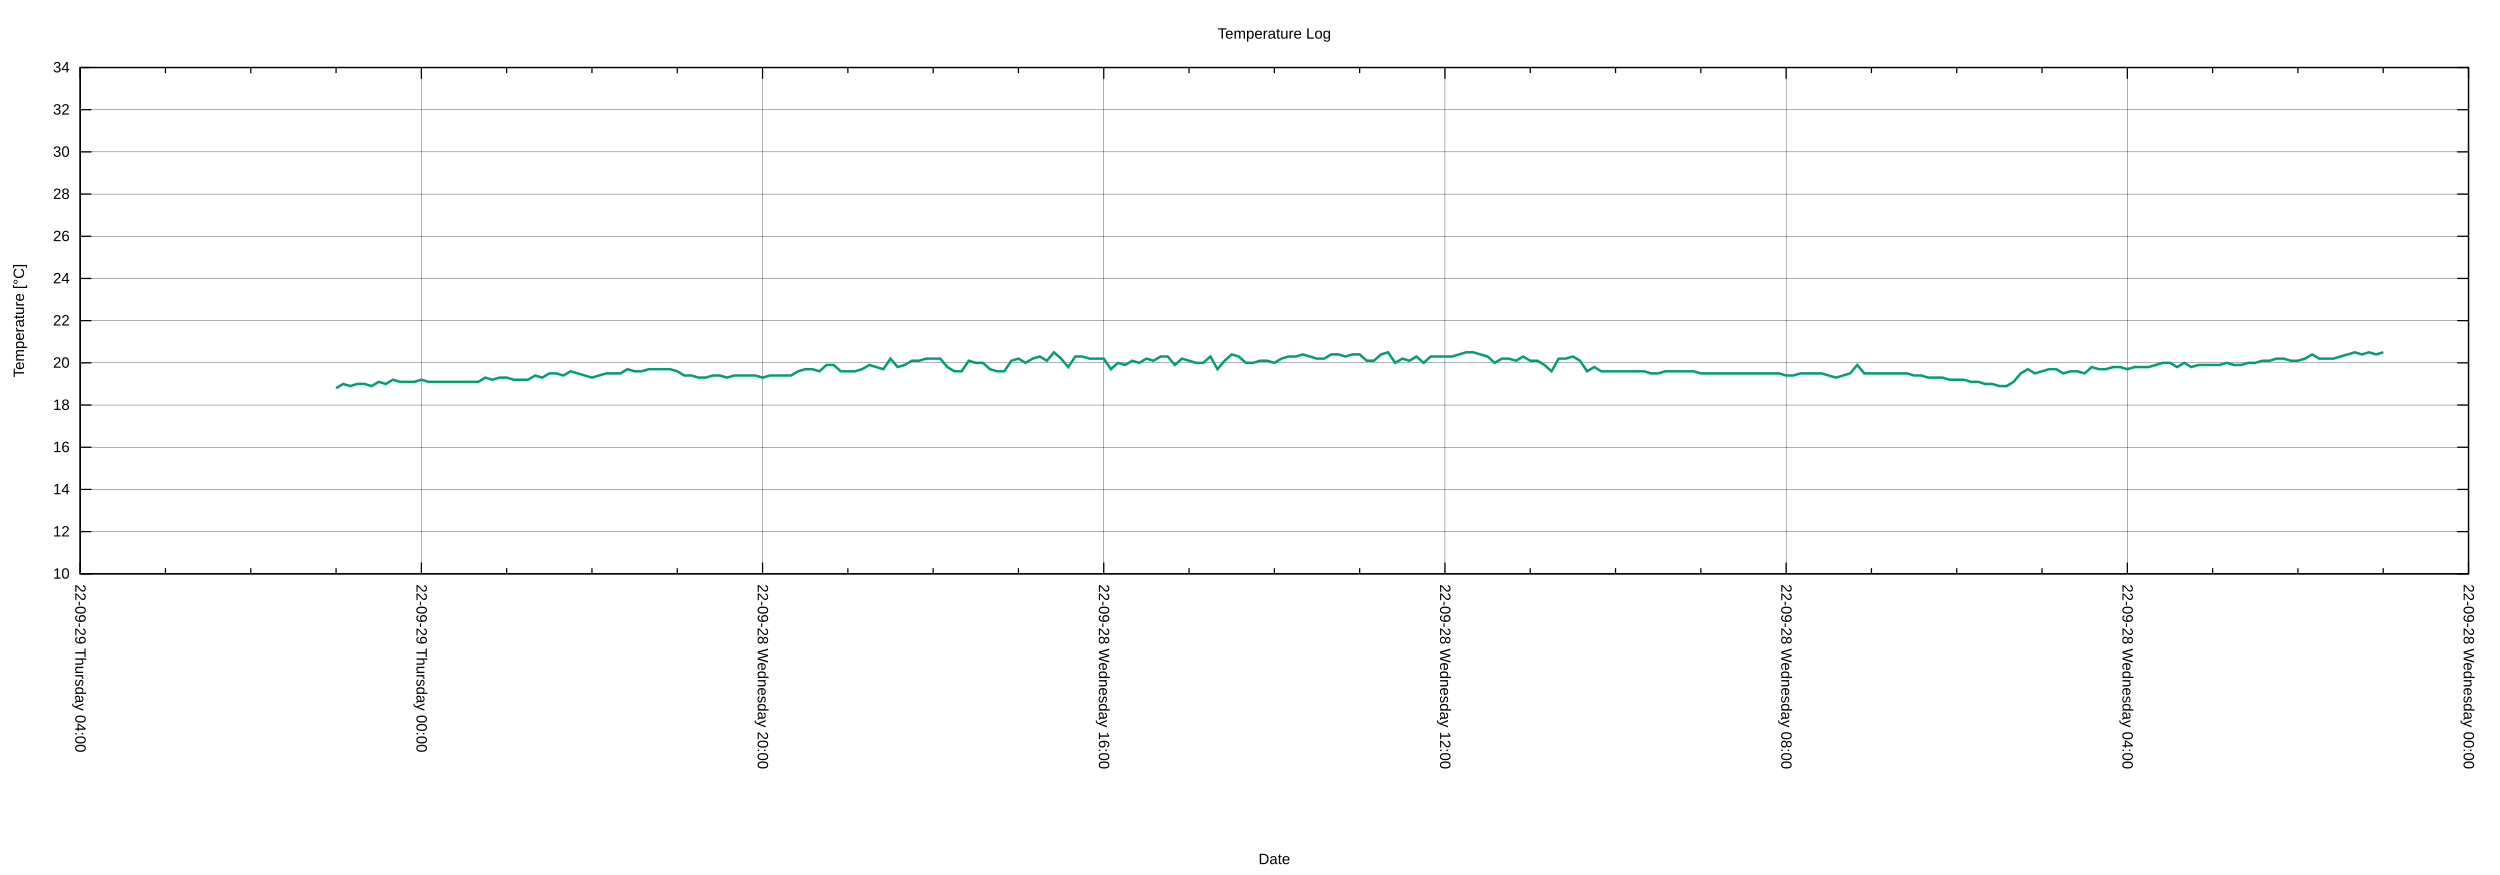
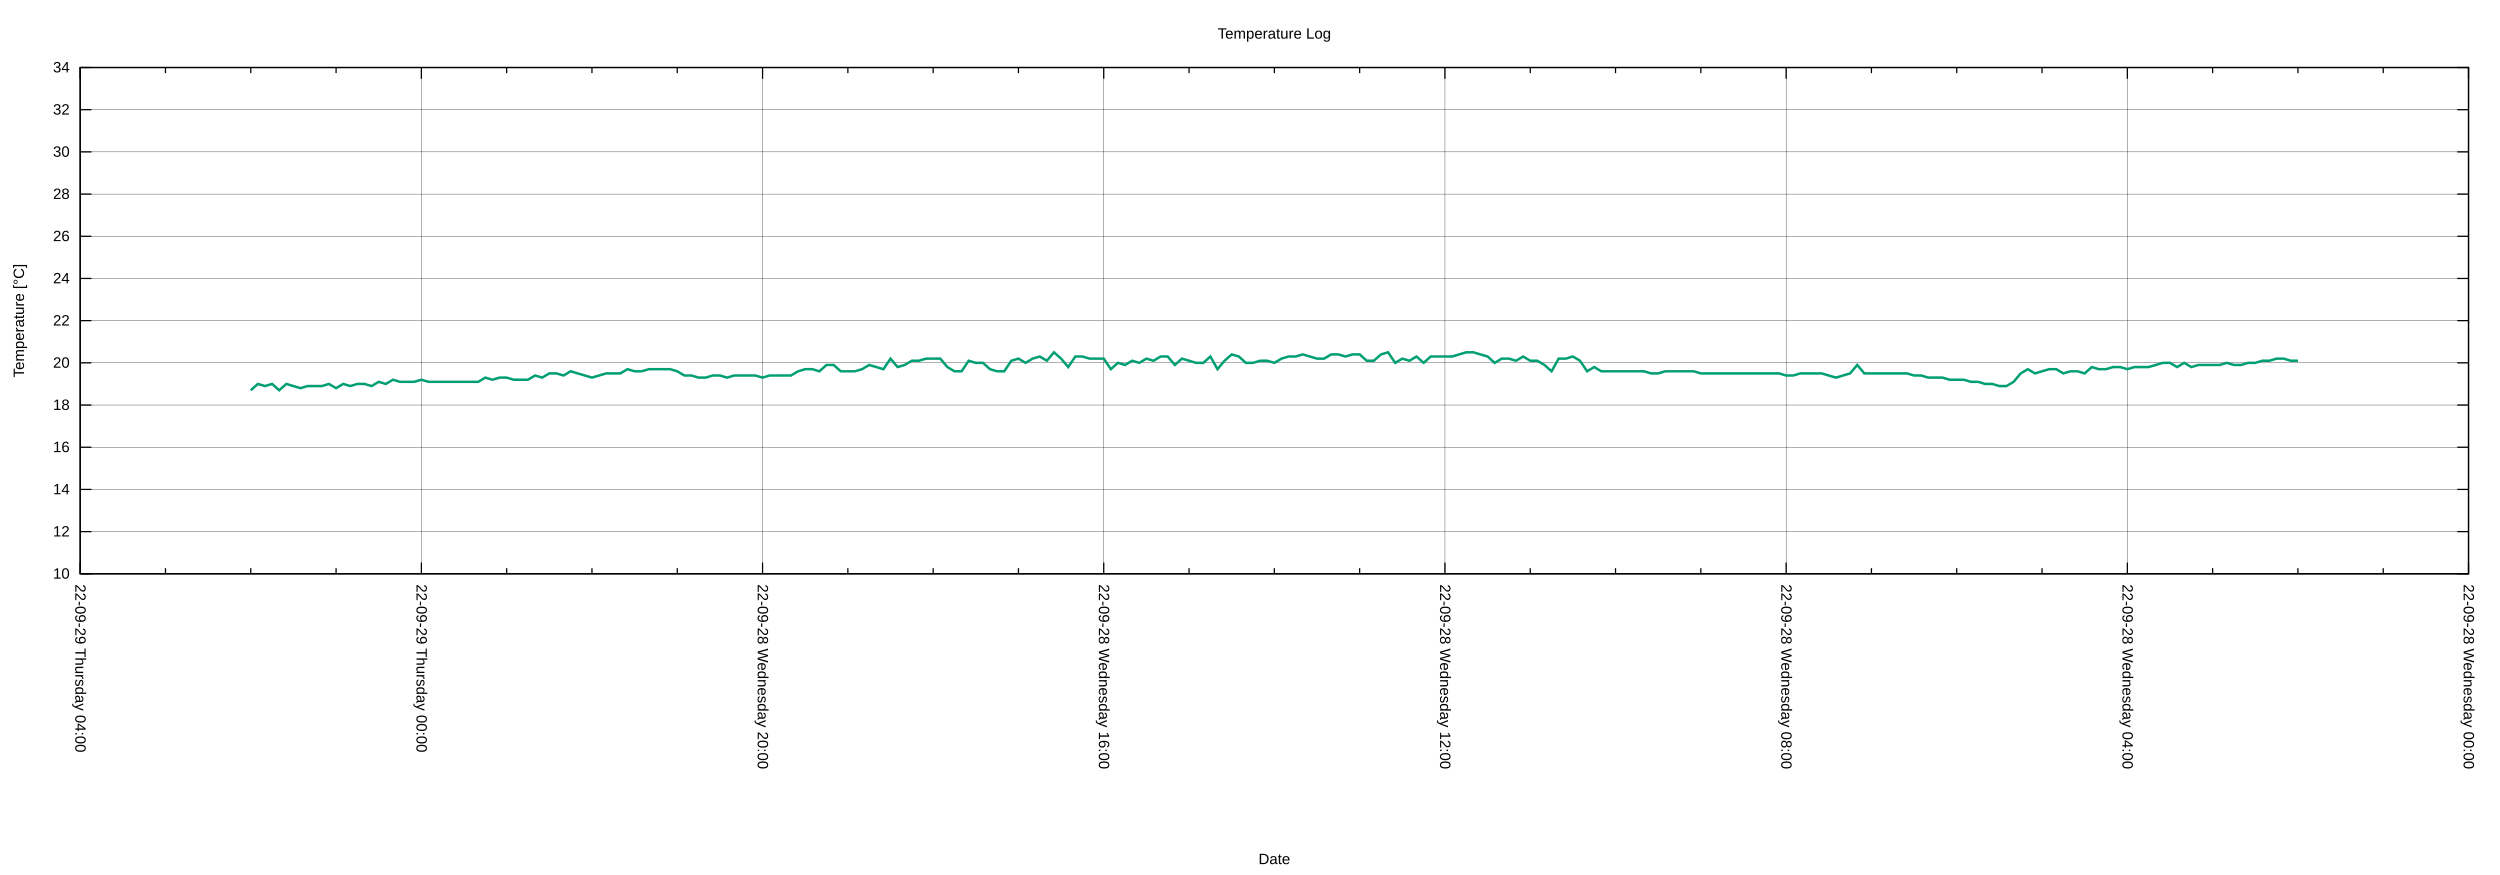
<svg xmlns="http://www.w3.org/2000/svg" xmlns:xlink="http://www.w3.org/1999/xlink" width="2000" height="700" viewBox="0 0 2000 700">
  <g id="gnuplot_canvas">
    <rect x="0" y="0" width="2000" height="700" fill="none" />
    <defs>
      <circle id="gpDot" r="0.5" stroke-width="0.5" stroke="currentColor" />
      <path id="gpPt0" stroke-width="0.222" stroke="currentColor" d="M-1,0 h2 M0,-1 v2" />
      <path id="gpPt1" stroke-width="0.222" stroke="currentColor" d="M-1,-1 L1,1 M1,-1 L-1,1" />
      <path id="gpPt2" stroke-width="0.222" stroke="currentColor" d="M-1,0 L1,0 M0,-1 L0,1 M-1,-1 L1,1 M-1,1 L1,-1" />
      <rect id="gpPt3" stroke-width="0.222" stroke="currentColor" x="-1" y="-1" width="2" height="2" />
      <rect id="gpPt4" stroke-width="0.222" stroke="currentColor" fill="currentColor" x="-1" y="-1" width="2" height="2" />
      <circle id="gpPt5" stroke-width="0.222" stroke="currentColor" cx="0" cy="0" r="1" />
      <use xlink:href="#gpPt5" id="gpPt6" fill="currentColor" stroke="none" />
      <path id="gpPt7" stroke-width="0.222" stroke="currentColor" d="M0,-1.33 L-1.33,0.67 L1.33,0.67 z" />
      <use xlink:href="#gpPt7" id="gpPt8" fill="currentColor" stroke="none" />
      <use xlink:href="#gpPt7" id="gpPt9" stroke="currentColor" transform="rotate(180)" />
      <use xlink:href="#gpPt9" id="gpPt10" fill="currentColor" stroke="none" />
      <use xlink:href="#gpPt3" id="gpPt11" stroke="currentColor" transform="rotate(45)" />
      <use xlink:href="#gpPt11" id="gpPt12" fill="currentColor" stroke="none" />
      <path id="gpPt13" stroke-width="0.222" stroke="currentColor" d="M0,1.330 L1.265,0.411 L0.782,-1.067 L-0.782,-1.076 L-1.265,0.411 z" />
      <use xlink:href="#gpPt13" id="gpPt14" fill="currentColor" stroke="none" />
      <filter id="textbox" filterUnits="objectBoundingBox" x="0" y="0" height="1" width="1">
        <feFlood flood-color="white" flood-opacity="1" result="bgnd" />
        <feComposite in="SourceGraphic" in2="bgnd" operator="atop" />
      </filter>
      <filter id="greybox" filterUnits="objectBoundingBox" x="0" y="0" height="1" width="1">
        <feFlood flood-color="lightgrey" flood-opacity="1" result="grey" />
        <feComposite in="SourceGraphic" in2="grey" operator="atop" />
      </filter>
    </defs>
    <g fill="none" color="white" stroke="currentColor" stroke-width="1.00" stroke-linecap="butt" stroke-linejoin="miter">
</g>
    <g fill="none" color="black" stroke="currentColor" stroke-width="1.00" stroke-linecap="butt" stroke-linejoin="miter">
</g>
    <g fill="none" color="black" stroke="black" stroke-width="0.25" stroke-linecap="butt" stroke-linejoin="miter">
</g>
    <g fill="none" color="black" stroke="currentColor" stroke-width="0.25" stroke-linecap="butt" stroke-linejoin="miter">
      <path stroke="black" class="gridline" d="M64.14,459.04 L1974.82,459.04  " />
    </g>
    <g fill="none" color="black" stroke="black" stroke-width="1.00" stroke-linecap="butt" stroke-linejoin="miter">
</g>
    <g fill="none" color="black" stroke="currentColor" stroke-width="1.00" stroke-linecap="butt" stroke-linejoin="miter">
      <path stroke="black" d="M64.14,459.04 L73.14,459.04 M1974.82,459.04 L1965.82,459.04  " />
      <g transform="translate(55.75,462.94)" stroke="none" fill="black" font-family="Arial" font-size="12.00" text-anchor="end">
        <text>
          <tspan font-family="Arial"> 10</tspan>
        </text>
      </g>
    </g>
    <g fill="none" color="black" stroke="currentColor" stroke-width="1.00" stroke-linecap="butt" stroke-linejoin="miter">
</g>
    <g fill="none" color="black" stroke="black" stroke-width="0.25" stroke-linecap="butt" stroke-linejoin="miter">
</g>
    <g fill="none" color="black" stroke="currentColor" stroke-width="0.25" stroke-linecap="butt" stroke-linejoin="miter">
      <path stroke="black" class="gridline" d="M64.14,425.29 L1974.82,425.29  " />
    </g>
    <g fill="none" color="black" stroke="black" stroke-width="1.00" stroke-linecap="butt" stroke-linejoin="miter">
</g>
    <g fill="none" color="black" stroke="currentColor" stroke-width="1.00" stroke-linecap="butt" stroke-linejoin="miter">
      <path stroke="black" d="M64.14,425.29 L73.14,425.29 M1974.82,425.29 L1965.82,425.29  " />
      <g transform="translate(55.75,429.19)" stroke="none" fill="black" font-family="Arial" font-size="12.00" text-anchor="end">
        <text>
          <tspan font-family="Arial"> 12</tspan>
        </text>
      </g>
    </g>
    <g fill="none" color="black" stroke="currentColor" stroke-width="1.00" stroke-linecap="butt" stroke-linejoin="miter">
</g>
    <g fill="none" color="black" stroke="black" stroke-width="0.25" stroke-linecap="butt" stroke-linejoin="miter">
</g>
    <g fill="none" color="black" stroke="currentColor" stroke-width="0.25" stroke-linecap="butt" stroke-linejoin="miter">
      <path stroke="black" class="gridline" d="M64.14,391.53 L1974.82,391.53  " />
    </g>
    <g fill="none" color="black" stroke="black" stroke-width="1.00" stroke-linecap="butt" stroke-linejoin="miter">
</g>
    <g fill="none" color="black" stroke="currentColor" stroke-width="1.00" stroke-linecap="butt" stroke-linejoin="miter">
      <path stroke="black" d="M64.14,391.53 L73.14,391.53 M1974.82,391.53 L1965.82,391.53  " />
      <g transform="translate(55.75,395.43)" stroke="none" fill="black" font-family="Arial" font-size="12.00" text-anchor="end">
        <text>
          <tspan font-family="Arial"> 14</tspan>
        </text>
      </g>
    </g>
    <g fill="none" color="black" stroke="currentColor" stroke-width="1.00" stroke-linecap="butt" stroke-linejoin="miter">
</g>
    <g fill="none" color="black" stroke="black" stroke-width="0.25" stroke-linecap="butt" stroke-linejoin="miter">
</g>
    <g fill="none" color="black" stroke="currentColor" stroke-width="0.25" stroke-linecap="butt" stroke-linejoin="miter">
      <path stroke="black" class="gridline" d="M64.14,357.78 L1974.82,357.78  " />
    </g>
    <g fill="none" color="black" stroke="black" stroke-width="1.00" stroke-linecap="butt" stroke-linejoin="miter">
</g>
    <g fill="none" color="black" stroke="currentColor" stroke-width="1.00" stroke-linecap="butt" stroke-linejoin="miter">
      <path stroke="black" d="M64.14,357.78 L73.14,357.78 M1974.82,357.78 L1965.82,357.78  " />
      <g transform="translate(55.75,361.68)" stroke="none" fill="black" font-family="Arial" font-size="12.00" text-anchor="end">
        <text>
          <tspan font-family="Arial"> 16</tspan>
        </text>
      </g>
    </g>
    <g fill="none" color="black" stroke="currentColor" stroke-width="1.00" stroke-linecap="butt" stroke-linejoin="miter">
</g>
    <g fill="none" color="black" stroke="black" stroke-width="0.25" stroke-linecap="butt" stroke-linejoin="miter">
</g>
    <g fill="none" color="black" stroke="currentColor" stroke-width="0.25" stroke-linecap="butt" stroke-linejoin="miter">
      <path stroke="black" class="gridline" d="M64.14,324.03 L1974.82,324.03  " />
    </g>
    <g fill="none" color="black" stroke="black" stroke-width="1.00" stroke-linecap="butt" stroke-linejoin="miter">
</g>
    <g fill="none" color="black" stroke="currentColor" stroke-width="1.00" stroke-linecap="butt" stroke-linejoin="miter">
      <path stroke="black" d="M64.14,324.03 L73.14,324.03 M1974.82,324.03 L1965.82,324.03  " />
      <g transform="translate(55.75,327.93)" stroke="none" fill="black" font-family="Arial" font-size="12.00" text-anchor="end">
        <text>
          <tspan font-family="Arial"> 18</tspan>
        </text>
      </g>
    </g>
    <g fill="none" color="black" stroke="currentColor" stroke-width="1.00" stroke-linecap="butt" stroke-linejoin="miter">
</g>
    <g fill="none" color="black" stroke="black" stroke-width="0.25" stroke-linecap="butt" stroke-linejoin="miter">
</g>
    <g fill="none" color="black" stroke="currentColor" stroke-width="0.25" stroke-linecap="butt" stroke-linejoin="miter">
      <path stroke="black" class="gridline" d="M64.14,290.28 L1974.82,290.28  " />
    </g>
    <g fill="none" color="black" stroke="black" stroke-width="1.00" stroke-linecap="butt" stroke-linejoin="miter">
</g>
    <g fill="none" color="black" stroke="currentColor" stroke-width="1.00" stroke-linecap="butt" stroke-linejoin="miter">
      <path stroke="black" d="M64.14,290.28 L73.14,290.28 M1974.82,290.28 L1965.82,290.28  " />
      <g transform="translate(55.75,294.18)" stroke="none" fill="black" font-family="Arial" font-size="12.00" text-anchor="end">
        <text>
          <tspan font-family="Arial"> 20</tspan>
        </text>
      </g>
    </g>
    <g fill="none" color="black" stroke="currentColor" stroke-width="1.00" stroke-linecap="butt" stroke-linejoin="miter">
</g>
    <g fill="none" color="black" stroke="black" stroke-width="0.25" stroke-linecap="butt" stroke-linejoin="miter">
</g>
    <g fill="none" color="black" stroke="currentColor" stroke-width="0.25" stroke-linecap="butt" stroke-linejoin="miter">
      <path stroke="black" class="gridline" d="M64.14,256.52 L1974.82,256.52  " />
    </g>
    <g fill="none" color="black" stroke="black" stroke-width="1.00" stroke-linecap="butt" stroke-linejoin="miter">
</g>
    <g fill="none" color="black" stroke="currentColor" stroke-width="1.00" stroke-linecap="butt" stroke-linejoin="miter">
      <path stroke="black" d="M64.14,256.52 L73.14,256.52 M1974.82,256.52 L1965.82,256.52  " />
      <g transform="translate(55.75,260.42)" stroke="none" fill="black" font-family="Arial" font-size="12.00" text-anchor="end">
        <text>
          <tspan font-family="Arial"> 22</tspan>
        </text>
      </g>
    </g>
    <g fill="none" color="black" stroke="currentColor" stroke-width="1.00" stroke-linecap="butt" stroke-linejoin="miter">
</g>
    <g fill="none" color="black" stroke="black" stroke-width="0.25" stroke-linecap="butt" stroke-linejoin="miter">
</g>
    <g fill="none" color="black" stroke="currentColor" stroke-width="0.25" stroke-linecap="butt" stroke-linejoin="miter">
      <path stroke="black" class="gridline" d="M64.14,222.77 L1974.82,222.77  " />
    </g>
    <g fill="none" color="black" stroke="black" stroke-width="1.00" stroke-linecap="butt" stroke-linejoin="miter">
</g>
    <g fill="none" color="black" stroke="currentColor" stroke-width="1.00" stroke-linecap="butt" stroke-linejoin="miter">
      <path stroke="black" d="M64.14,222.77 L73.14,222.77 M1974.82,222.77 L1965.82,222.77  " />
      <g transform="translate(55.75,226.67)" stroke="none" fill="black" font-family="Arial" font-size="12.00" text-anchor="end">
        <text>
          <tspan font-family="Arial"> 24</tspan>
        </text>
      </g>
    </g>
    <g fill="none" color="black" stroke="currentColor" stroke-width="1.00" stroke-linecap="butt" stroke-linejoin="miter">
</g>
    <g fill="none" color="black" stroke="black" stroke-width="0.25" stroke-linecap="butt" stroke-linejoin="miter">
</g>
    <g fill="none" color="black" stroke="currentColor" stroke-width="0.25" stroke-linecap="butt" stroke-linejoin="miter">
      <path stroke="black" class="gridline" d="M64.14,189.02 L1974.82,189.02  " />
    </g>
    <g fill="none" color="black" stroke="black" stroke-width="1.00" stroke-linecap="butt" stroke-linejoin="miter">
</g>
    <g fill="none" color="black" stroke="currentColor" stroke-width="1.00" stroke-linecap="butt" stroke-linejoin="miter">
      <path stroke="black" d="M64.14,189.02 L73.14,189.02 M1974.82,189.02 L1965.82,189.02  " />
      <g transform="translate(55.75,192.92)" stroke="none" fill="black" font-family="Arial" font-size="12.00" text-anchor="end">
        <text>
          <tspan font-family="Arial"> 26</tspan>
        </text>
      </g>
    </g>
    <g fill="none" color="black" stroke="currentColor" stroke-width="1.00" stroke-linecap="butt" stroke-linejoin="miter">
</g>
    <g fill="none" color="black" stroke="black" stroke-width="0.25" stroke-linecap="butt" stroke-linejoin="miter">
</g>
    <g fill="none" color="black" stroke="currentColor" stroke-width="0.25" stroke-linecap="butt" stroke-linejoin="miter">
      <path stroke="black" class="gridline" d="M64.14,155.27 L1974.82,155.27  " />
    </g>
    <g fill="none" color="black" stroke="black" stroke-width="1.00" stroke-linecap="butt" stroke-linejoin="miter">
</g>
    <g fill="none" color="black" stroke="currentColor" stroke-width="1.00" stroke-linecap="butt" stroke-linejoin="miter">
      <path stroke="black" d="M64.14,155.27 L73.14,155.27 M1974.82,155.27 L1965.82,155.27  " />
      <g transform="translate(55.75,159.17)" stroke="none" fill="black" font-family="Arial" font-size="12.00" text-anchor="end">
        <text>
          <tspan font-family="Arial"> 28</tspan>
        </text>
      </g>
    </g>
    <g fill="none" color="black" stroke="currentColor" stroke-width="1.00" stroke-linecap="butt" stroke-linejoin="miter">
</g>
    <g fill="none" color="black" stroke="black" stroke-width="0.25" stroke-linecap="butt" stroke-linejoin="miter">
</g>
    <g fill="none" color="black" stroke="currentColor" stroke-width="0.25" stroke-linecap="butt" stroke-linejoin="miter">
      <path stroke="black" class="gridline" d="M64.14,121.51 L1974.82,121.51  " />
    </g>
    <g fill="none" color="black" stroke="black" stroke-width="1.00" stroke-linecap="butt" stroke-linejoin="miter">
</g>
    <g fill="none" color="black" stroke="currentColor" stroke-width="1.00" stroke-linecap="butt" stroke-linejoin="miter">
      <path stroke="black" d="M64.14,121.51 L73.14,121.51 M1974.82,121.51 L1965.82,121.51  " />
      <g transform="translate(55.75,125.41)" stroke="none" fill="black" font-family="Arial" font-size="12.00" text-anchor="end">
        <text>
          <tspan font-family="Arial"> 30</tspan>
        </text>
      </g>
    </g>
    <g fill="none" color="black" stroke="currentColor" stroke-width="1.00" stroke-linecap="butt" stroke-linejoin="miter">
</g>
    <g fill="none" color="black" stroke="black" stroke-width="0.25" stroke-linecap="butt" stroke-linejoin="miter">
</g>
    <g fill="none" color="black" stroke="currentColor" stroke-width="0.25" stroke-linecap="butt" stroke-linejoin="miter">
      <path stroke="black" class="gridline" d="M64.14,87.76 L1974.82,87.76  " />
    </g>
    <g fill="none" color="black" stroke="black" stroke-width="1.00" stroke-linecap="butt" stroke-linejoin="miter">
</g>
    <g fill="none" color="black" stroke="currentColor" stroke-width="1.00" stroke-linecap="butt" stroke-linejoin="miter">
      <path stroke="black" d="M64.14,87.76 L73.14,87.76 M1974.82,87.76 L1965.82,87.76  " />
      <g transform="translate(55.75,91.66)" stroke="none" fill="black" font-family="Arial" font-size="12.00" text-anchor="end">
        <text>
          <tspan font-family="Arial"> 32</tspan>
        </text>
      </g>
    </g>
    <g fill="none" color="black" stroke="currentColor" stroke-width="1.00" stroke-linecap="butt" stroke-linejoin="miter">
</g>
    <g fill="none" color="black" stroke="black" stroke-width="0.25" stroke-linecap="butt" stroke-linejoin="miter">
</g>
    <g fill="none" color="black" stroke="currentColor" stroke-width="0.25" stroke-linecap="butt" stroke-linejoin="miter">
      <path stroke="black" class="gridline" d="M64.14,54.01 L1974.82,54.01  " />
    </g>
    <g fill="none" color="black" stroke="black" stroke-width="1.00" stroke-linecap="butt" stroke-linejoin="miter">
</g>
    <g fill="none" color="black" stroke="currentColor" stroke-width="1.00" stroke-linecap="butt" stroke-linejoin="miter">
      <path stroke="black" d="M64.14,54.01 L73.14,54.01 M1974.82,54.01 L1965.82,54.01  " />
      <g transform="translate(55.75,57.91)" stroke="none" fill="black" font-family="Arial" font-size="12.00" text-anchor="end">
        <text>
          <tspan font-family="Arial"> 34</tspan>
        </text>
      </g>
    </g>
    <g fill="none" color="black" stroke="currentColor" stroke-width="1.00" stroke-linecap="butt" stroke-linejoin="miter">
</g>
    <g fill="none" color="black" stroke="black" stroke-width="0.25" stroke-linecap="butt" stroke-linejoin="miter">
</g>
    <g fill="none" color="black" stroke="currentColor" stroke-width="0.25" stroke-linecap="butt" stroke-linejoin="miter">
      <path stroke="black" class="gridline" d="M1974.82,459.04 L1974.82,54.01  " />
    </g>
    <g fill="none" color="black" stroke="black" stroke-width="1.00" stroke-linecap="butt" stroke-linejoin="miter">
</g>
    <g fill="none" color="black" stroke="currentColor" stroke-width="1.00" stroke-linecap="butt" stroke-linejoin="miter">
      <path stroke="black" d="M1974.82,459.04 L1974.82,450.04 M1974.82,54.01 L1974.82,63.01  " />
      <g transform="translate(1970.92,467.43) rotate(90)" stroke="none" fill="black" font-family="Arial" font-size="12.00" text-anchor="start">
        <text>
          <tspan font-family="Arial">22-09-28 Wednesday 00:00</tspan>
        </text>
      </g>
    </g>
    <g fill="none" color="black" stroke="currentColor" stroke-width="1.00" stroke-linecap="butt" stroke-linejoin="miter">
      <path stroke="black" d="M1906.58,459.04 L1906.58,454.54 M1906.58,54.01 L1906.58,58.51 M1838.34,459.04 L1838.34,454.54 M1838.34,54.01 L1838.34,58.51   M1770.10,459.04 L1770.10,454.54 M1770.10,54.01 L1770.10,58.51  " />
    </g>
    <g fill="none" color="black" stroke="black" stroke-width="0.25" stroke-linecap="butt" stroke-linejoin="miter">
</g>
    <g fill="none" color="black" stroke="currentColor" stroke-width="0.25" stroke-linecap="butt" stroke-linejoin="miter">
      <path stroke="black" class="gridline" d="M1701.87,459.04 L1701.87,54.01  " />
    </g>
    <g fill="none" color="black" stroke="black" stroke-width="1.00" stroke-linecap="butt" stroke-linejoin="miter">
</g>
    <g fill="none" color="black" stroke="currentColor" stroke-width="1.00" stroke-linecap="butt" stroke-linejoin="miter">
      <path stroke="black" d="M1701.87,459.04 L1701.87,450.04 M1701.87,54.01 L1701.87,63.01  " />
      <g transform="translate(1697.97,467.43) rotate(90)" stroke="none" fill="black" font-family="Arial" font-size="12.00" text-anchor="start">
        <text>
          <tspan font-family="Arial">22-09-28 Wednesday 04:00</tspan>
        </text>
      </g>
    </g>
    <g fill="none" color="black" stroke="currentColor" stroke-width="1.00" stroke-linecap="butt" stroke-linejoin="miter">
      <path stroke="black" d="M1633.63,459.04 L1633.63,454.54 M1633.63,54.01 L1633.63,58.51 M1565.39,459.04 L1565.39,454.54 M1565.39,54.01 L1565.39,58.51   M1497.15,459.04 L1497.15,454.54 M1497.15,54.01 L1497.15,58.51  " />
    </g>
    <g fill="none" color="black" stroke="black" stroke-width="0.25" stroke-linecap="butt" stroke-linejoin="miter">
</g>
    <g fill="none" color="black" stroke="currentColor" stroke-width="0.25" stroke-linecap="butt" stroke-linejoin="miter">
      <path stroke="black" class="gridline" d="M1428.91,459.04 L1428.91,54.01  " />
    </g>
    <g fill="none" color="black" stroke="black" stroke-width="1.00" stroke-linecap="butt" stroke-linejoin="miter">
</g>
    <g fill="none" color="black" stroke="currentColor" stroke-width="1.00" stroke-linecap="butt" stroke-linejoin="miter">
      <path stroke="black" d="M1428.91,459.04 L1428.91,450.04 M1428.91,54.01 L1428.91,63.01  " />
      <g transform="translate(1425.01,467.43) rotate(90)" stroke="none" fill="black" font-family="Arial" font-size="12.00" text-anchor="start">
        <text>
          <tspan font-family="Arial">22-09-28 Wednesday 08:00</tspan>
        </text>
      </g>
    </g>
    <g fill="none" color="black" stroke="currentColor" stroke-width="1.00" stroke-linecap="butt" stroke-linejoin="miter">
      <path stroke="black" d="M1360.67,459.04 L1360.67,454.54 M1360.67,54.01 L1360.67,58.51 M1292.43,459.04 L1292.43,454.54 M1292.43,54.01 L1292.43,58.51   M1224.20,459.04 L1224.20,454.54 M1224.20,54.01 L1224.20,58.51  " />
    </g>
    <g fill="none" color="black" stroke="black" stroke-width="0.25" stroke-linecap="butt" stroke-linejoin="miter">
</g>
    <g fill="none" color="black" stroke="currentColor" stroke-width="0.25" stroke-linecap="butt" stroke-linejoin="miter">
      <path stroke="black" class="gridline" d="M1155.96,459.04 L1155.96,54.01  " />
    </g>
    <g fill="none" color="black" stroke="black" stroke-width="1.00" stroke-linecap="butt" stroke-linejoin="miter">
</g>
    <g fill="none" color="black" stroke="currentColor" stroke-width="1.00" stroke-linecap="butt" stroke-linejoin="miter">
      <path stroke="black" d="M1155.96,459.04 L1155.96,450.04 M1155.96,54.01 L1155.96,63.01  " />
      <g transform="translate(1152.06,467.43) rotate(90)" stroke="none" fill="black" font-family="Arial" font-size="12.00" text-anchor="start">
        <text>
          <tspan font-family="Arial">22-09-28 Wednesday 12:00</tspan>
        </text>
      </g>
    </g>
    <g fill="none" color="black" stroke="currentColor" stroke-width="1.00" stroke-linecap="butt" stroke-linejoin="miter">
      <path stroke="black" d="M1087.72,459.04 L1087.72,454.54 M1087.72,54.01 L1087.72,58.51 M1019.48,459.04 L1019.48,454.54 M1019.48,54.01 L1019.48,58.51   M951.24,459.04 L951.24,454.54 M951.24,54.01 L951.24,58.51  " />
    </g>
    <g fill="none" color="black" stroke="black" stroke-width="0.25" stroke-linecap="butt" stroke-linejoin="miter">
</g>
    <g fill="none" color="black" stroke="currentColor" stroke-width="0.25" stroke-linecap="butt" stroke-linejoin="miter">
      <path stroke="black" class="gridline" d="M883.00,459.04 L883.00,54.01  " />
    </g>
    <g fill="none" color="black" stroke="black" stroke-width="1.00" stroke-linecap="butt" stroke-linejoin="miter">
</g>
    <g fill="none" color="black" stroke="currentColor" stroke-width="1.00" stroke-linecap="butt" stroke-linejoin="miter">
      <path stroke="black" d="M883.00,459.04 L883.00,450.04 M883.00,54.01 L883.00,63.01  " />
      <g transform="translate(879.10,467.43) rotate(90)" stroke="none" fill="black" font-family="Arial" font-size="12.00" text-anchor="start">
        <text>
          <tspan font-family="Arial">22-09-28 Wednesday 16:00</tspan>
        </text>
      </g>
    </g>
    <g fill="none" color="black" stroke="currentColor" stroke-width="1.00" stroke-linecap="butt" stroke-linejoin="miter">
      <path stroke="black" d="M814.76,459.04 L814.76,454.54 M814.76,54.01 L814.76,58.51 M746.53,459.04 L746.53,454.54 M746.53,54.01 L746.53,58.51   M678.29,459.04 L678.29,454.54 M678.29,54.01 L678.29,58.51  " />
    </g>
    <g fill="none" color="black" stroke="black" stroke-width="0.25" stroke-linecap="butt" stroke-linejoin="miter">
</g>
    <g fill="none" color="black" stroke="currentColor" stroke-width="0.25" stroke-linecap="butt" stroke-linejoin="miter">
      <path stroke="black" class="gridline" d="M610.05,459.04 L610.05,54.01  " />
    </g>
    <g fill="none" color="black" stroke="black" stroke-width="1.00" stroke-linecap="butt" stroke-linejoin="miter">
</g>
    <g fill="none" color="black" stroke="currentColor" stroke-width="1.00" stroke-linecap="butt" stroke-linejoin="miter">
      <path stroke="black" d="M610.05,459.04 L610.05,450.04 M610.05,54.01 L610.05,63.01  " />
      <g transform="translate(606.15,467.43) rotate(90)" stroke="none" fill="black" font-family="Arial" font-size="12.00" text-anchor="start">
        <text>
          <tspan font-family="Arial">22-09-28 Wednesday 20:00</tspan>
        </text>
      </g>
    </g>
    <g fill="none" color="black" stroke="currentColor" stroke-width="1.00" stroke-linecap="butt" stroke-linejoin="miter">
      <path stroke="black" d="M541.81,459.04 L541.81,454.54 M541.81,54.01 L541.81,58.51 M473.57,459.04 L473.57,454.54 M473.57,54.01 L473.57,58.51   M405.33,459.04 L405.33,454.54 M405.33,54.01 L405.33,58.51  " />
    </g>
    <g fill="none" color="black" stroke="black" stroke-width="0.25" stroke-linecap="butt" stroke-linejoin="miter">
</g>
    <g fill="none" color="black" stroke="currentColor" stroke-width="0.25" stroke-linecap="butt" stroke-linejoin="miter">
      <path stroke="black" class="gridline" d="M337.09,459.04 L337.09,54.01  " />
    </g>
    <g fill="none" color="black" stroke="black" stroke-width="1.00" stroke-linecap="butt" stroke-linejoin="miter">
</g>
    <g fill="none" color="black" stroke="currentColor" stroke-width="1.00" stroke-linecap="butt" stroke-linejoin="miter">
      <path stroke="black" d="M337.09,459.04 L337.09,450.04 M337.09,54.01 L337.09,63.01  " />
      <g transform="translate(333.19,467.43) rotate(90)" stroke="none" fill="black" font-family="Arial" font-size="12.00" text-anchor="start">
        <text>
          <tspan font-family="Arial">22-09-29 Thursday 00:00</tspan>
        </text>
      </g>
    </g>
    <g fill="none" color="black" stroke="currentColor" stroke-width="1.00" stroke-linecap="butt" stroke-linejoin="miter">
      <path stroke="black" d="M268.86,459.04 L268.86,454.54 M268.86,54.01 L268.86,58.51 M200.62,459.04 L200.62,454.54 M200.62,54.01 L200.62,58.51   M132.38,459.04 L132.38,454.54 M132.38,54.01 L132.38,58.51  " />
    </g>
    <g fill="none" color="black" stroke="black" stroke-width="0.25" stroke-linecap="butt" stroke-linejoin="miter">
</g>
    <g fill="none" color="black" stroke="currentColor" stroke-width="0.25" stroke-linecap="butt" stroke-linejoin="miter">
      <path stroke="black" class="gridline" d="M64.14,459.04 L64.14,54.01  " />
    </g>
    <g fill="none" color="black" stroke="black" stroke-width="1.00" stroke-linecap="butt" stroke-linejoin="miter">
</g>
    <g fill="none" color="black" stroke="currentColor" stroke-width="1.00" stroke-linecap="butt" stroke-linejoin="miter">
      <path stroke="black" d="M64.14,459.04 L64.14,450.04 M64.14,54.01 L64.14,63.01  " />
      <g transform="translate(60.24,467.43) rotate(90)" stroke="none" fill="black" font-family="Arial" font-size="12.00" text-anchor="start">
        <text>
          <tspan font-family="Arial">22-09-29 Thursday 04:00</tspan>
        </text>
      </g>
    </g>
    <g fill="none" color="black" stroke="currentColor" stroke-width="1.00" stroke-linecap="butt" stroke-linejoin="miter">
</g>
    <g fill="none" color="black" stroke="currentColor" stroke-width="1.00" stroke-linecap="butt" stroke-linejoin="miter">
      <path stroke="black" d="M64.14,54.01 L64.14,459.04 L1974.82,459.04 L1974.82,54.01 L64.14,54.01 Z  " />
    </g>
    <g fill="none" color="black" stroke="currentColor" stroke-width="1.00" stroke-linecap="butt" stroke-linejoin="miter">
      <g transform="translate(19.18,256.53) rotate(270)" stroke="none" fill="black" font-family="Arial" font-size="12.00" text-anchor="middle">
        <text>
          <tspan font-family="Arial">Temperature [°C]</tspan>
        </text>
      </g>
    </g>
    <g fill="none" color="black" stroke="currentColor" stroke-width="1.00" stroke-linecap="butt" stroke-linejoin="miter">
      <g transform="translate(1019.48,691.30)" stroke="none" fill="black" font-family="Arial" font-size="12.00" text-anchor="middle">
        <text>
          <tspan font-family="Arial">Date</tspan>
        </text>
      </g>
    </g>
    <g fill="none" color="black" stroke="currentColor" stroke-width="1.00" stroke-linecap="butt" stroke-linejoin="miter">
</g>
    <g id="gnuplot_plot_1">
      <g fill="none" color="white" stroke="currentColor" stroke-width="2.00" stroke-linecap="butt" stroke-linejoin="miter">
</g>
      <g fill="none" color="black" stroke="currentColor" stroke-width="2.00" stroke-linecap="butt" stroke-linejoin="miter">
-         <path stroke="rgb(  0, 158, 115)" d="M268.86,310.53 L274.54,307.15 L280.23,308.84 L285.92,307.15 L291.60,307.15 L297.29,308.84 L302.98,305.47 L308.66,307.15   L314.35,303.78 L320.03,305.47 L325.72,305.47 L331.41,305.47 L337.09,303.78 L342.78,305.47 L348.47,305.47 L354.15,305.47   L359.84,305.47 L365.53,305.47 L371.21,305.47 L376.90,305.47 L382.59,305.47 L388.27,302.09 L393.96,303.78 L399.65,302.09   L405.33,302.09 L411.02,303.78 L416.71,303.78 L422.39,303.78 L428.08,300.40 L433.77,302.09 L439.45,298.72 L445.14,298.72   L450.83,300.40 L456.51,297.03 L462.20,298.72 L467.88,300.40 L473.57,302.09 L479.26,300.40 L484.94,298.72 L490.63,298.72   L496.32,298.72 L502.00,295.34 L507.69,297.03 L513.38,297.03 L519.06,295.34 L524.75,295.34 L530.44,295.34 L536.12,295.34   L541.81,297.03 L547.50,300.40 L553.18,300.40 L558.87,302.09 L564.56,302.09 L570.24,300.40 L575.93,300.40 L581.62,302.09   L587.30,300.40 L592.99,300.40 L598.68,300.40 L604.36,300.40 L610.05,302.09 L615.74,300.40 L621.42,300.40 L627.11,300.40   L632.79,300.40 L638.48,297.03 L644.17,295.34 L649.85,295.34 L655.54,297.03 L661.23,291.97 L666.91,291.97 L672.60,297.03   L678.29,297.03 L683.97,297.03 L689.66,295.34 L695.35,291.97 L701.03,293.65 L706.72,295.34 L712.41,286.90 L718.09,293.65   L723.78,291.97 L729.47,288.59 L735.15,288.59 L740.84,286.90 L746.53,286.90 L752.21,286.90 L757.90,293.65 L763.59,297.03   L769.27,297.03 L774.96,288.59 L780.65,290.28 L786.33,290.28 L792.02,295.34 L797.70,297.03 L803.39,297.03 L809.08,288.59   L814.76,286.90 L820.45,290.28 L826.14,286.90 L831.82,285.21 L837.51,288.59 L843.20,281.84 L848.88,286.90 L854.57,293.65   L860.26,285.21 L865.94,285.21 L871.63,286.90 L877.32,286.90 L883.00,286.90 L888.69,295.34 L894.38,290.28 L900.06,291.97   L905.75,288.59 L911.44,290.28 L917.12,286.90 L922.81,288.59 L928.50,285.21 L934.18,285.21 L939.87,291.97 L945.55,286.90   L951.24,288.59 L956.93,290.28 L962.61,290.28 L968.30,285.21 L973.99,295.34 L979.67,288.59 L985.36,283.53 L991.05,285.21   L996.73,290.28 L1002.42,290.28 L1008.11,288.59 L1013.79,288.59 L1019.48,290.28 L1025.17,286.90 L1030.85,285.21 L1036.54,285.21   L1042.23,283.53 L1047.91,285.21 L1053.60,286.90 L1059.29,286.90 L1064.97,283.53 L1070.66,283.53 L1076.35,285.21 L1082.03,283.53   L1087.72,283.53 L1093.41,288.59 L1099.09,288.59 L1104.78,283.53 L1110.46,281.84 L1116.15,290.28 L1121.84,286.90 L1127.52,288.59   L1133.21,285.21 L1138.90,290.28 L1144.58,285.21 L1150.27,285.21 L1155.96,285.21 L1161.64,285.21 L1167.33,283.53 L1173.02,281.84   L1178.70,281.84 L1184.39,283.53 L1190.08,285.21 L1195.76,290.28 L1201.45,286.90 L1207.14,286.90 L1212.82,288.59 L1218.51,285.21   L1224.20,288.59 L1229.88,288.59 L1235.57,291.97 L1241.26,297.03 L1246.94,286.90 L1252.63,286.90 L1258.32,285.21 L1264.00,288.59   L1269.69,297.03 L1275.37,293.65 L1281.06,297.03 L1286.75,297.03 L1292.43,297.03 L1298.12,297.03 L1303.81,297.03 L1309.49,297.03   L1315.18,297.03 L1320.87,298.72 L1326.55,298.72 L1332.24,297.03 L1337.93,297.03 L1343.61,297.03 L1349.30,297.03 L1354.99,297.03   L1360.67,298.72 L1366.36,298.72 L1372.05,298.72 L1377.73,298.72 L1383.42,298.72 L1389.11,298.72 L1394.79,298.72 L1400.48,298.72   L1406.17,298.72 L1411.85,298.72 L1417.54,298.72 L1423.22,298.72 L1428.91,300.40 L1434.60,300.40 L1440.28,298.72 L1445.97,298.72   L1451.66,298.72 L1457.34,298.72 L1463.03,300.40 L1468.72,302.09 L1474.40,300.40 L1480.09,298.72 L1485.78,291.97 L1491.46,298.72   L1497.15,298.72 L1502.84,298.72 L1508.52,298.72 L1514.21,298.72 L1519.90,298.72 L1525.58,298.72 L1531.27,300.40 L1536.96,300.40   L1542.64,302.09 L1548.33,302.09 L1554.02,302.09 L1559.70,303.78 L1565.39,303.78 L1571.08,303.78 L1576.76,305.47 L1582.45,305.47   L1588.13,307.15 L1593.82,307.15 L1599.51,308.84 L1605.19,308.84 L1610.88,305.47 L1616.57,298.72 L1622.25,295.34 L1627.94,298.72   L1633.63,297.03 L1639.31,295.34 L1645.00,295.34 L1650.69,298.72 L1656.37,297.03 L1662.06,297.03 L1667.75,298.72 L1673.43,293.65   L1679.12,295.34 L1684.81,295.34 L1690.49,293.65 L1696.18,293.65 L1701.87,295.34 L1707.55,293.65 L1713.24,293.65 L1718.93,293.65   L1724.61,291.97 L1730.30,290.28 L1735.99,290.28 L1741.67,293.65 L1747.36,290.28 L1753.04,293.65 L1758.73,291.97 L1764.42,291.97   L1770.10,291.97 L1775.79,291.97 L1781.48,290.28 L1787.16,291.97 L1792.85,291.97 L1798.54,290.28 L1804.22,290.28 L1809.91,288.59   L1815.60,288.59 L1821.28,286.90 L1826.97,286.90 L1832.66,288.59 L1838.34,288.59 L1844.03,286.90 L1849.72,283.53 L1855.40,286.90   L1861.09,286.90 L1866.78,286.90 L1872.46,285.21 L1878.15,283.53 L1883.84,281.84 L1889.52,283.53 L1895.21,281.84 L1900.89,283.53   L1906.58,281.84  " />
+         <path stroke="rgb(  0, 158, 115)" d="M200.62,312.22 L206.30,307.15 L211.99,308.84 L217.68,307.15 L223.36,312.22 L229.05,307.15 L234.74,308.84 L240.42,310.53   L246.11,308.84 L251.80,308.84 L257.48,308.84 L263.17,307.15 L268.86,310.53 L274.54,307.15 L280.23,308.84 L285.92,307.15   L291.60,307.15 L297.29,308.84 L302.98,305.47 L308.66,307.15 L314.35,303.78 L320.03,305.47 L325.72,305.47 L331.41,305.47   L337.09,303.78 L342.78,305.47 L348.47,305.47 L354.15,305.47 L359.84,305.47 L365.53,305.47 L371.21,305.47 L376.90,305.47   L382.59,305.47 L388.27,302.09 L393.96,303.78 L399.65,302.09 L405.33,302.09 L411.02,303.78 L416.71,303.78 L422.39,303.78   L428.08,300.40 L433.77,302.09 L439.45,298.72 L445.14,298.72 L450.83,300.40 L456.51,297.03 L462.20,298.72 L467.88,300.40   L473.57,302.09 L479.26,300.40 L484.94,298.72 L490.63,298.72 L496.32,298.72 L502.00,295.34 L507.69,297.03 L513.38,297.03   L519.06,295.34 L524.75,295.34 L530.44,295.34 L536.12,295.34 L541.81,297.03 L547.50,300.40 L553.18,300.40 L558.87,302.09   L564.56,302.09 L570.24,300.40 L575.93,300.40 L581.62,302.09 L587.30,300.40 L592.99,300.40 L598.68,300.40 L604.36,300.40   L610.05,302.09 L615.74,300.40 L621.42,300.40 L627.11,300.40 L632.79,300.40 L638.48,297.03 L644.17,295.34 L649.85,295.34   L655.54,297.03 L661.23,291.97 L666.91,291.97 L672.60,297.03 L678.29,297.03 L683.97,297.03 L689.66,295.34 L695.35,291.97   L701.03,293.65 L706.72,295.34 L712.41,286.90 L718.09,293.65 L723.78,291.97 L729.47,288.59 L735.15,288.59 L740.84,286.90   L746.53,286.90 L752.21,286.90 L757.90,293.65 L763.59,297.03 L769.27,297.03 L774.96,288.59 L780.65,290.28 L786.33,290.28   L792.02,295.34 L797.70,297.03 L803.39,297.03 L809.08,288.59 L814.76,286.90 L820.45,290.28 L826.14,286.90 L831.82,285.21   L837.51,288.59 L843.20,281.84 L848.88,286.90 L854.57,293.65 L860.26,285.21 L865.94,285.21 L871.63,286.90 L877.32,286.90   L883.00,286.90 L888.69,295.34 L894.38,290.28 L900.06,291.97 L905.75,288.59 L911.44,290.28 L917.12,286.90 L922.81,288.59   L928.50,285.21 L934.18,285.21 L939.87,291.97 L945.55,286.90 L951.24,288.59 L956.93,290.28 L962.61,290.28 L968.30,285.21   L973.99,295.34 L979.67,288.59 L985.36,283.53 L991.05,285.21 L996.73,290.28 L1002.42,290.28 L1008.11,288.59 L1013.79,288.59   L1019.48,290.28 L1025.17,286.90 L1030.85,285.21 L1036.54,285.21 L1042.23,283.53 L1047.91,285.21 L1053.60,286.90 L1059.29,286.90   L1064.97,283.53 L1070.66,283.53 L1076.35,285.21 L1082.03,283.53 L1087.72,283.53 L1093.41,288.59 L1099.09,288.59 L1104.78,283.53   L1110.46,281.84 L1116.15,290.28 L1121.84,286.90 L1127.52,288.59 L1133.21,285.21 L1138.90,290.28 L1144.58,285.21 L1150.27,285.21   L1155.96,285.21 L1161.64,285.21 L1167.33,283.53 L1173.02,281.84 L1178.70,281.84 L1184.39,283.53 L1190.08,285.21 L1195.76,290.28   L1201.45,286.90 L1207.14,286.90 L1212.82,288.59 L1218.51,285.21 L1224.20,288.59 L1229.88,288.59 L1235.57,291.97 L1241.26,297.03   L1246.94,286.90 L1252.63,286.90 L1258.32,285.21 L1264.00,288.59 L1269.69,297.03 L1275.37,293.65 L1281.06,297.03 L1286.75,297.03   L1292.43,297.03 L1298.12,297.03 L1303.81,297.03 L1309.49,297.03 L1315.18,297.03 L1320.87,298.72 L1326.55,298.72 L1332.24,297.03   L1337.93,297.03 L1343.61,297.03 L1349.30,297.03 L1354.99,297.03 L1360.67,298.72 L1366.36,298.72 L1372.05,298.72 L1377.73,298.72   L1383.42,298.72 L1389.11,298.72 L1394.79,298.72 L1400.48,298.72 L1406.17,298.72 L1411.85,298.72 L1417.54,298.72 L1423.22,298.72   L1428.91,300.40 L1434.60,300.40 L1440.28,298.72 L1445.97,298.72 L1451.66,298.72 L1457.34,298.72 L1463.03,300.40 L1468.72,302.09   L1474.40,300.40 L1480.09,298.72 L1485.78,291.97 L1491.46,298.72 L1497.15,298.72 L1502.84,298.72 L1508.52,298.72 L1514.21,298.72   L1519.90,298.72 L1525.58,298.72 L1531.27,300.40 L1536.96,300.40 L1542.64,302.09 L1548.33,302.09 L1554.02,302.09 L1559.70,303.78   L1565.39,303.78 L1571.08,303.78 L1576.76,305.47 L1582.45,305.47 L1588.13,307.15 L1593.82,307.15 L1599.51,308.84 L1605.19,308.84   L1610.88,305.47 L1616.57,298.72 L1622.25,295.34 L1627.94,298.72 L1633.63,297.03 L1639.31,295.34 L1645.00,295.34 L1650.69,298.72   L1656.37,297.03 L1662.06,297.03 L1667.75,298.72 L1673.43,293.65 L1679.12,295.34 L1684.81,295.34 L1690.49,293.65 L1696.18,293.65   L1701.87,295.34 L1707.55,293.65 L1713.24,293.65 L1718.93,293.65 L1724.61,291.97 L1730.30,290.28 L1735.99,290.28 L1741.67,293.65   L1747.36,290.28 L1753.04,293.65 L1758.73,291.97 L1764.42,291.97 L1770.10,291.97 L1775.79,291.97 L1781.48,290.28 L1787.16,291.97   L1792.85,291.97 L1798.54,290.28 L1804.22,290.28 L1809.91,288.59 L1815.60,288.59 L1821.28,286.90 L1826.97,286.90 L1832.66,288.59   L1838.34,288.59  " />
      </g>
    </g>
    <g fill="none" color="black" stroke="currentColor" stroke-width="2.00" stroke-linecap="butt" stroke-linejoin="miter">
</g>
    <g fill="none" color="black" stroke="black" stroke-width="1.00" stroke-linecap="butt" stroke-linejoin="miter">
</g>
    <g fill="none" color="black" stroke="currentColor" stroke-width="1.00" stroke-linecap="butt" stroke-linejoin="miter">
      <path stroke="black" d="M64.14,54.01 L64.14,459.04 L1974.82,459.04 L1974.82,54.01 L64.14,54.01 Z  " />
    </g>
    <g fill="none" color="black" stroke="currentColor" stroke-width="1.00" stroke-linecap="butt" stroke-linejoin="miter">
      <g transform="translate(1019.48,30.91)" stroke="none" fill="black" font-family="Arial" font-size="12.00" text-anchor="middle">
        <text>
          <tspan font-family="Arial">Temperature Log</tspan>
        </text>
      </g>
    </g>
    <g fill="none" color="black" stroke="currentColor" stroke-width="1.00" stroke-linecap="butt" stroke-linejoin="miter">
</g>
  </g>
</svg>
